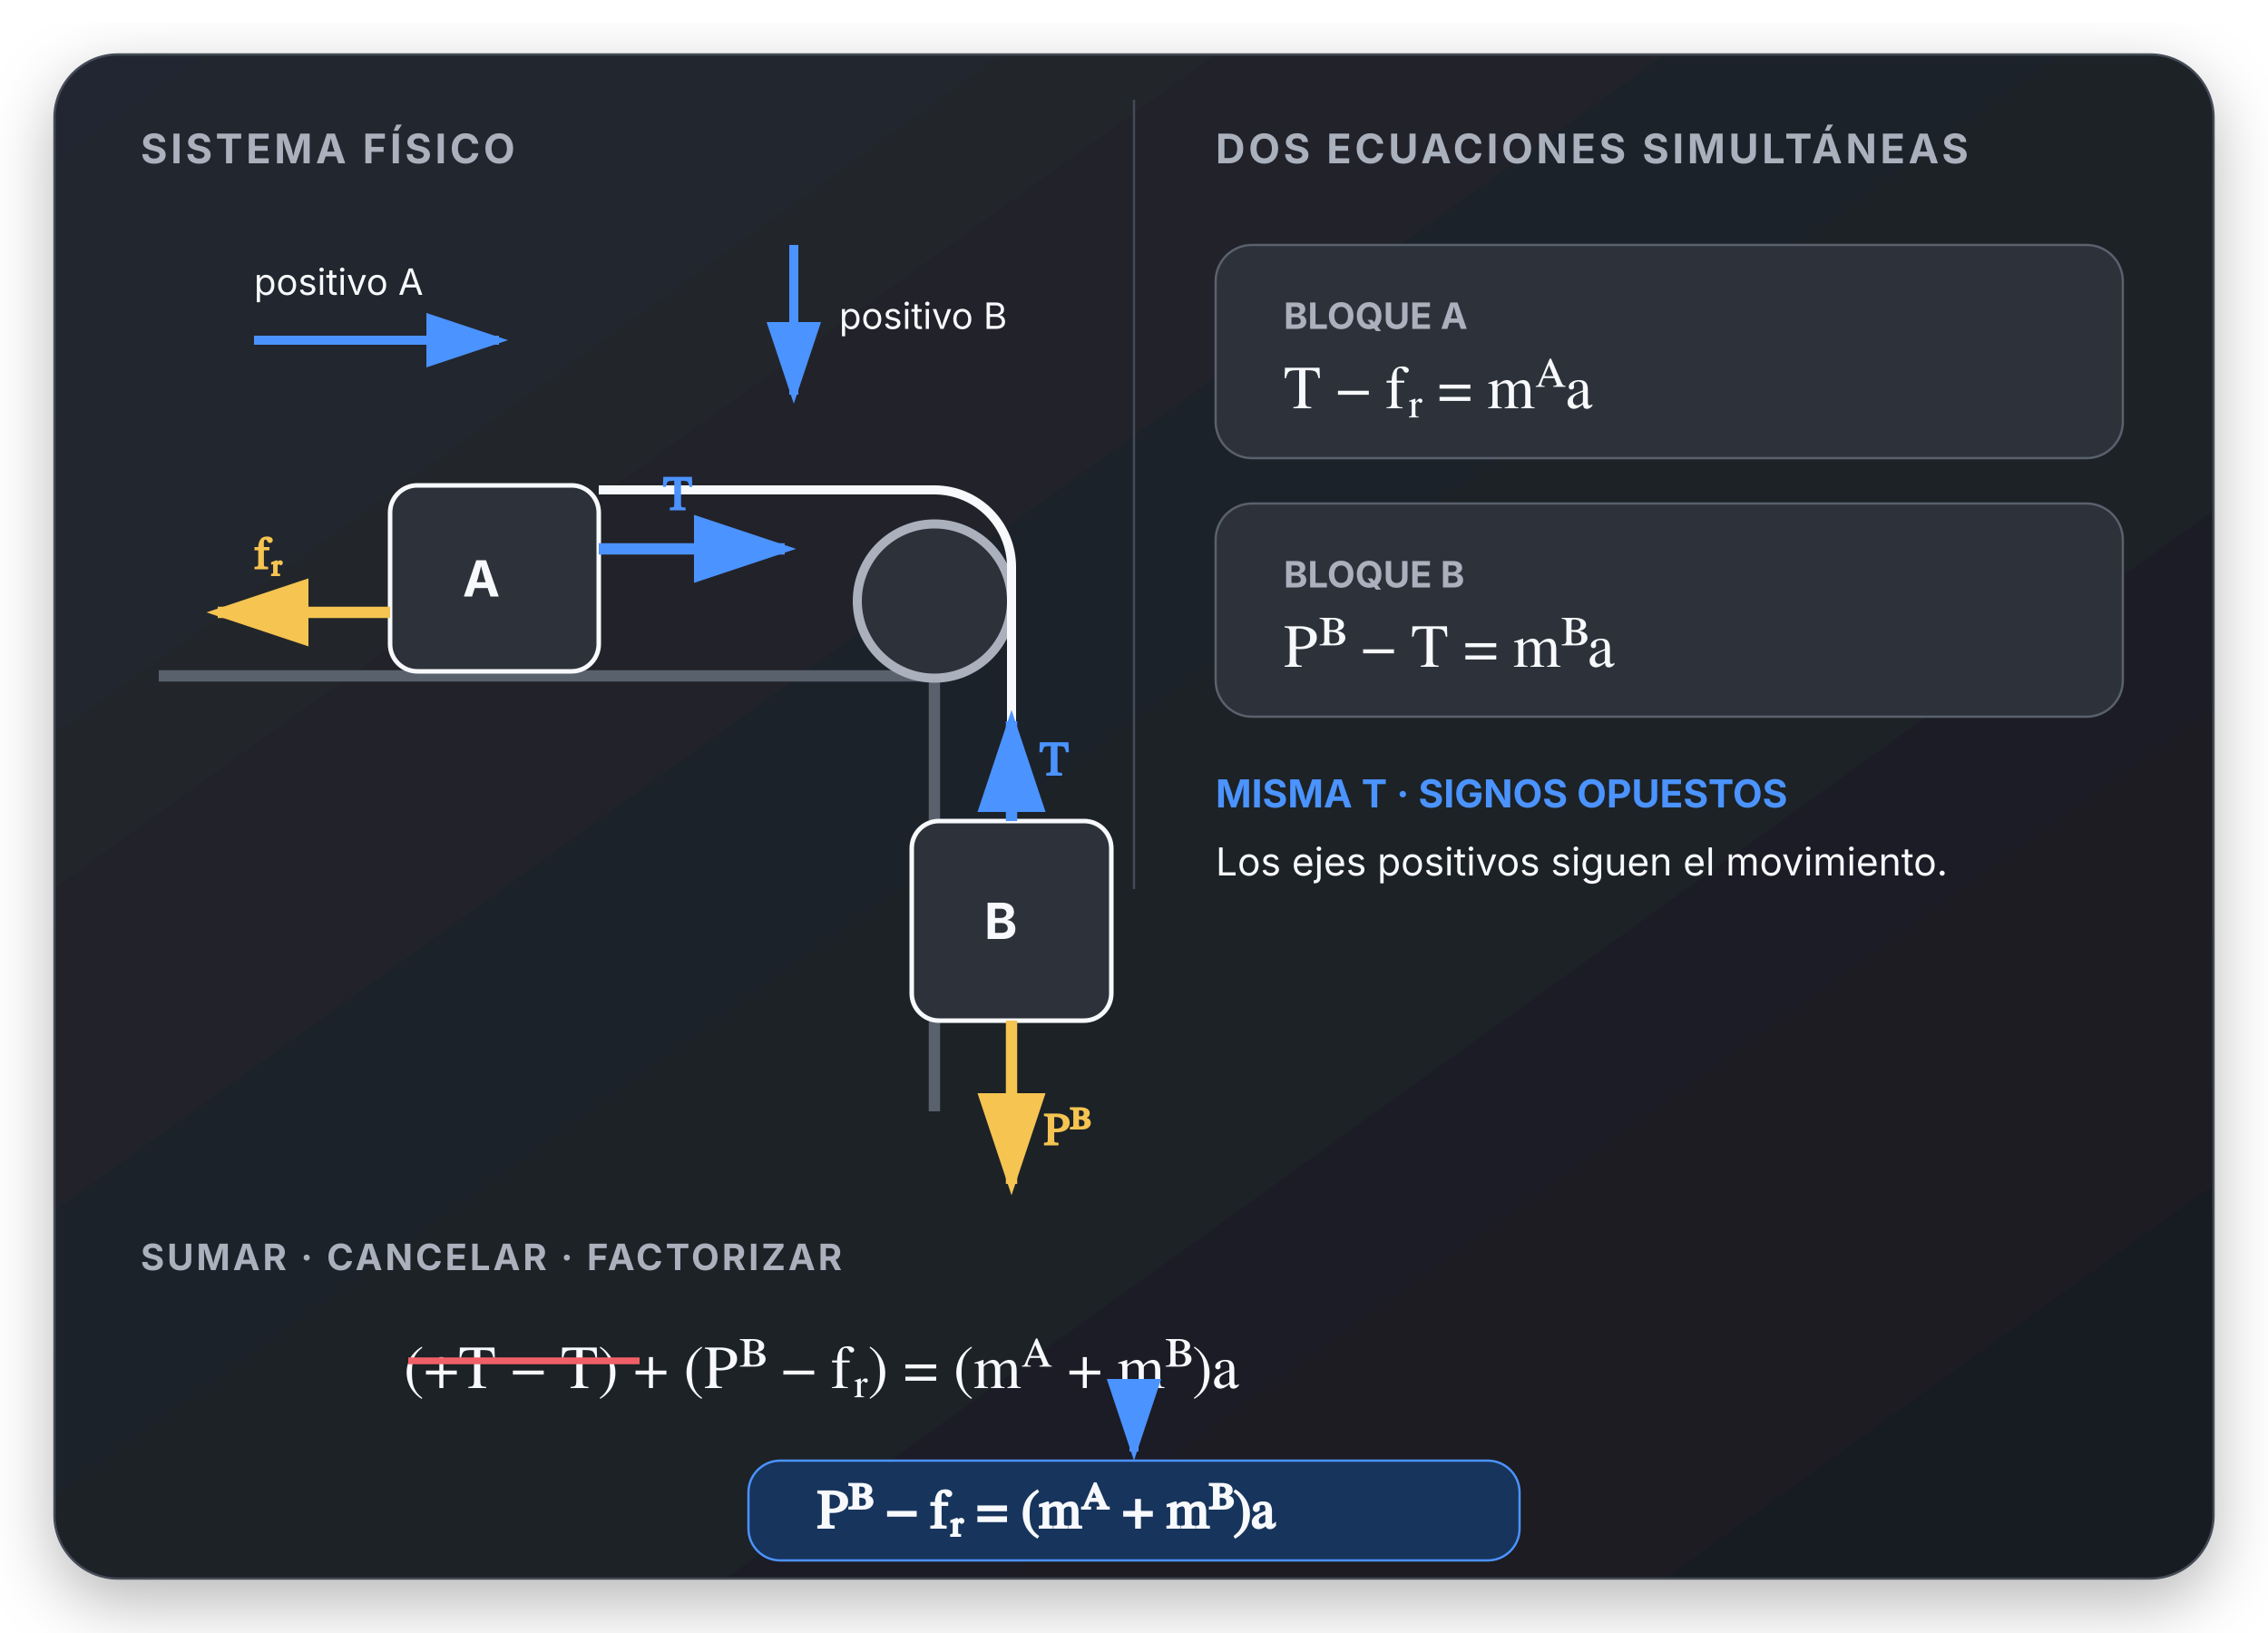
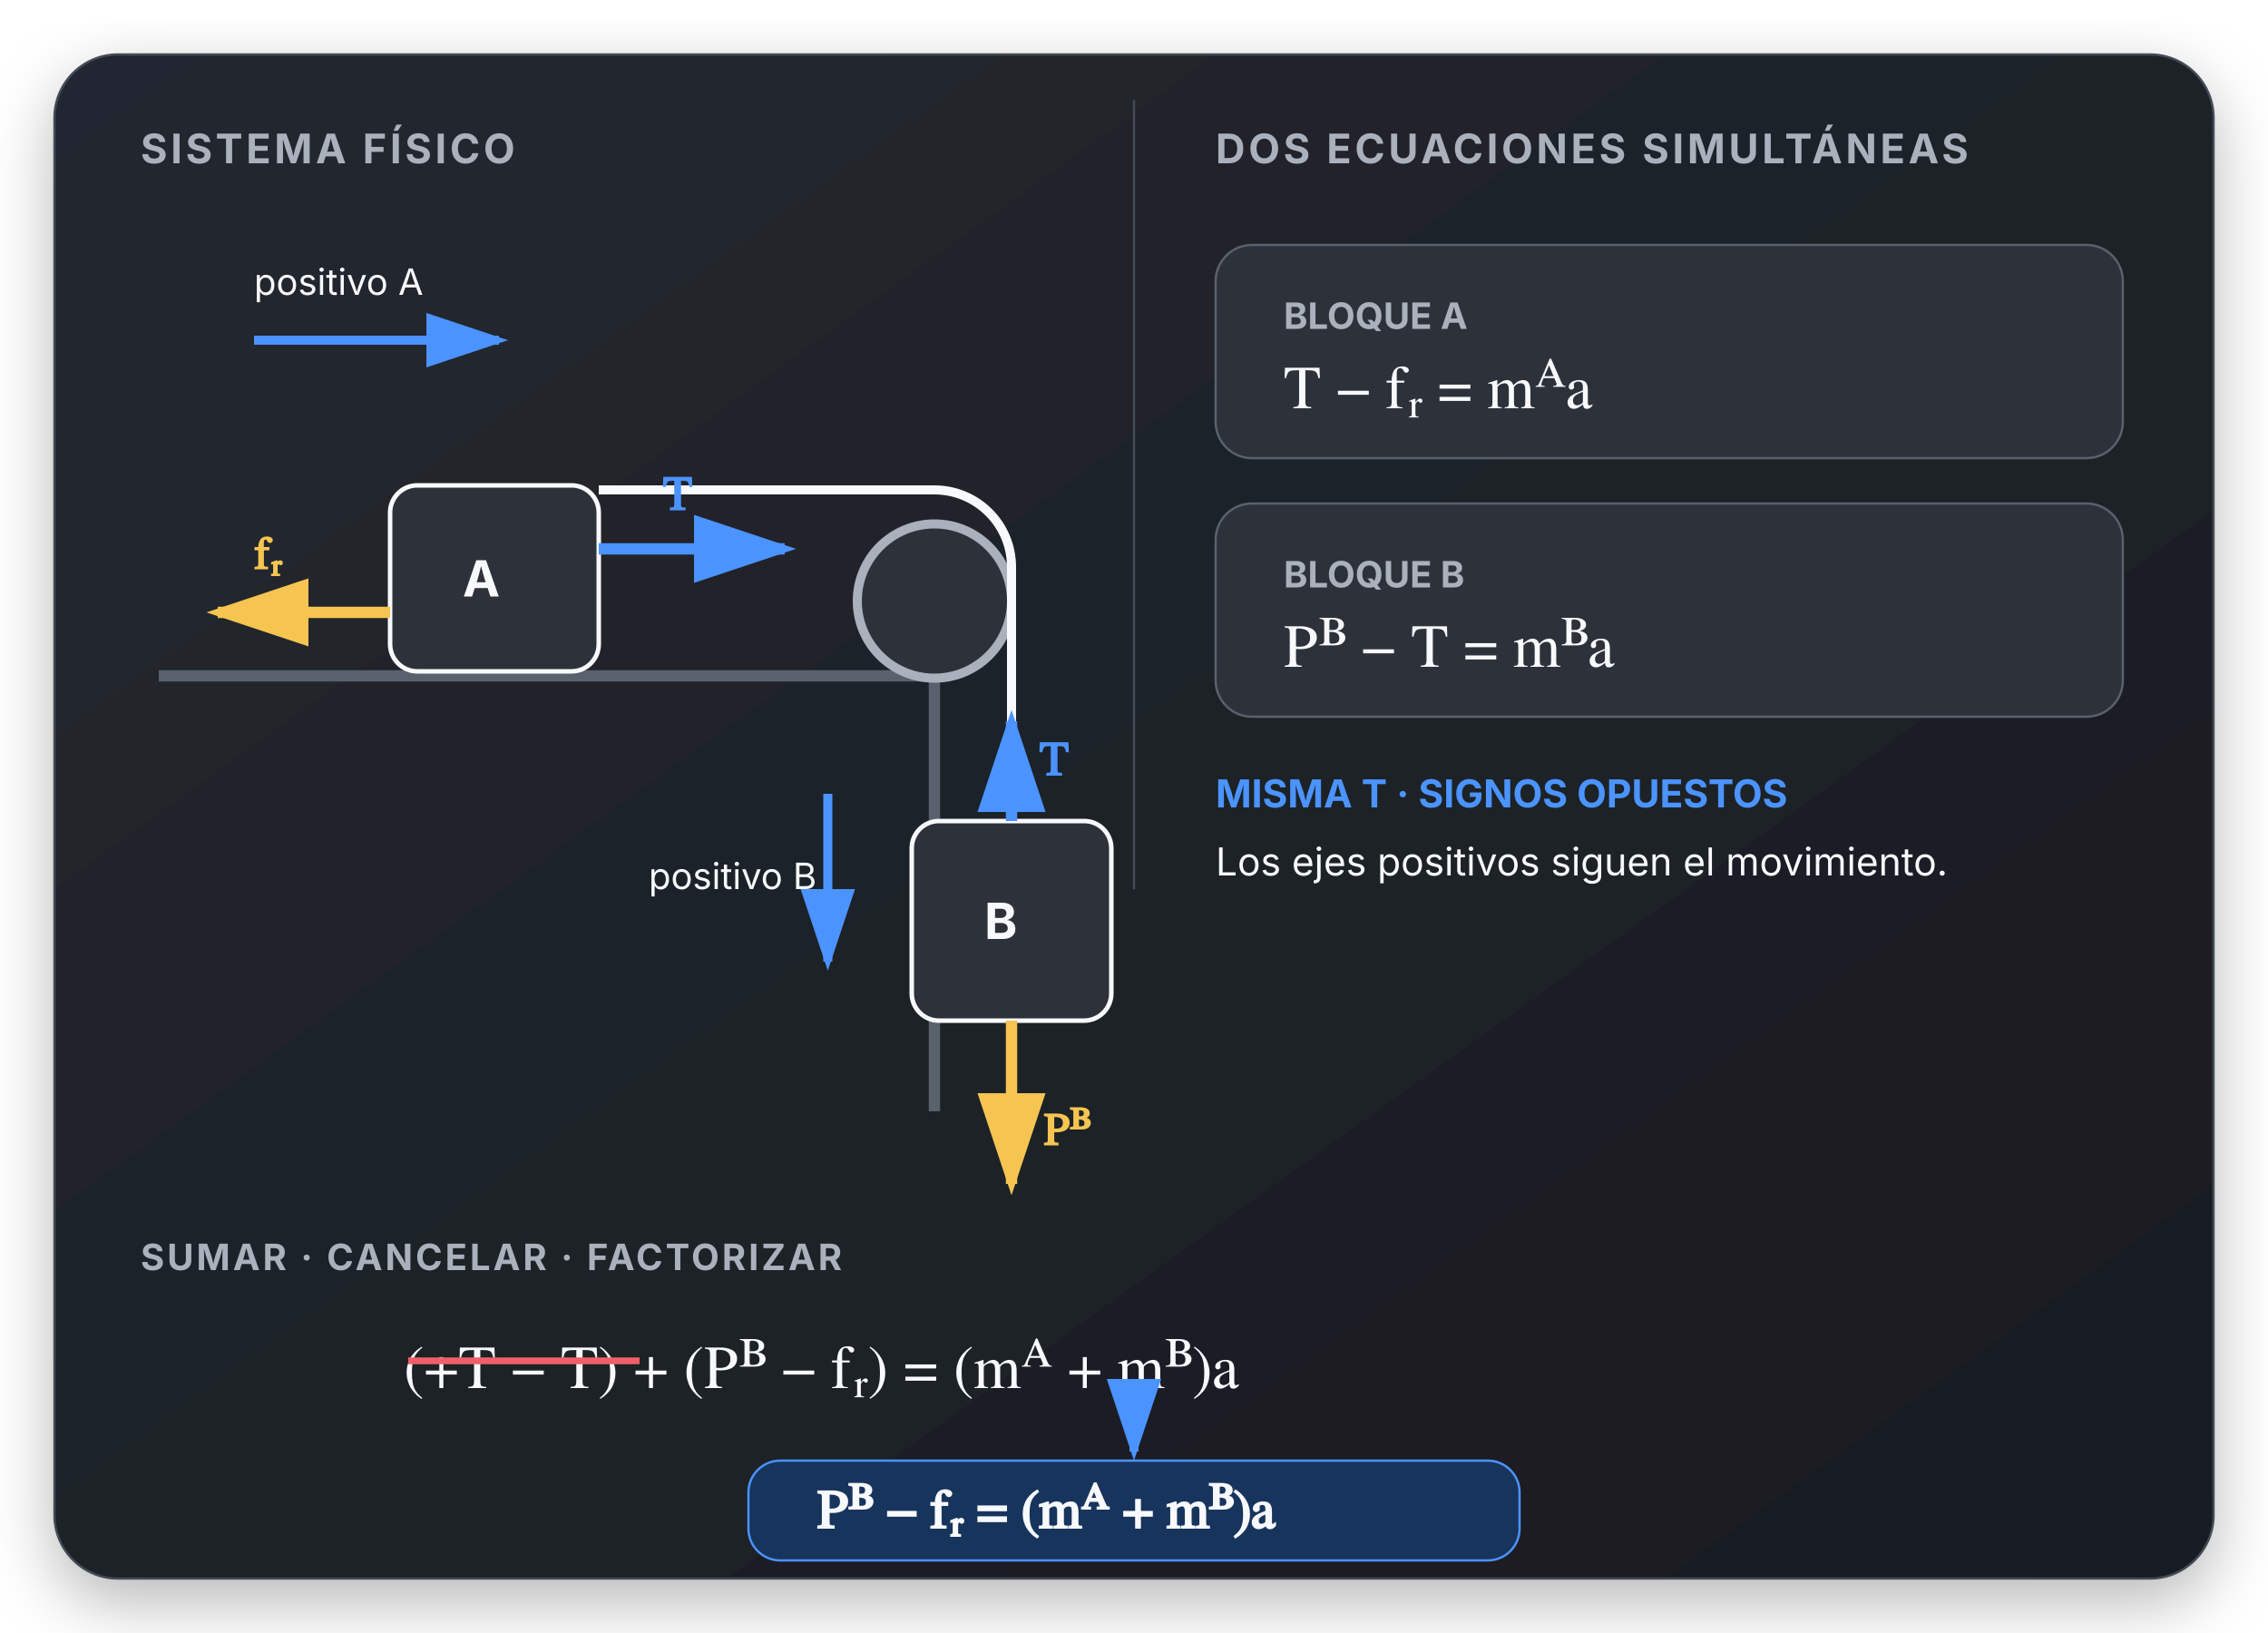
<svg xmlns="http://www.w3.org/2000/svg" width="1000" height="720" viewBox="0 0 1000 720" role="img" aria-labelledby="title description">
  <defs>
    <linearGradient id="surface" x1="0" y1="0" x2="1" y2="1">
      <stop offset="0" stop-color="#242830" />
      <stop offset="1" stop-color="#181b20" />
    </linearGradient>
    <filter id="shadow" x="-10%" y="-10%" width="120%" height="130%">
      <feDropShadow dx="0" dy="10" stdDeviation="14" flood-color="#000000" flood-opacity="0.28" />
    </filter>
    <marker id="arrowBlue" markerWidth="10" markerHeight="10" refX="8" refY="3" orient="auto">
      <path d="M0,0 L0,6 L9,3 Z" fill="#4b93ff" />
    </marker>
    <marker id="arrowGold" markerWidth="10" markerHeight="10" refX="8" refY="3" orient="auto">
      <path d="M0,0 L0,6 L9,3 Z" fill="#f5c451" />
    </marker>
    <style>
      .ui { font-family: Inter, "Segoe UI", Arial, sans-serif; }
      .math { font-family: "Cambria Math", "STIX Two Math", Georgia, serif; }
      .muted { fill: #aab1bd; }
      .bright { fill: #f7f9fc; }
      .blue { fill: #4b93ff; }
      .gold { fill: #f5c451; }
    </style>
  </defs>
  <rect x="24" y="24" width="952" height="672" rx="28" fill="url(#surface)" stroke="#444b57" filter="url(#shadow)" />
  <line x1="500" y1="44" x2="500" y2="392" stroke="#444b57" />
  <g class="ui">
    <text x="62" y="72" class="muted" font-size="18" font-weight="700" letter-spacing="1.5">SISTEMA FÍSICO</text>
    <text x="536" y="72" class="muted" font-size="18" font-weight="700" letter-spacing="1.5">DOS ECUACIONES SIMULTÁNEAS</text>
    <line x1="70" y1="298" x2="412" y2="298" stroke="#59616d" stroke-width="5" />
    <line x1="412" y1="298" x2="412" y2="490" stroke="#59616d" stroke-width="5" />
    <circle cx="412" cy="265" r="34" fill="#2d323a" stroke="#aab1bd" stroke-width="4" />
    <path d="M264 216 H412 A34 34 0 0 1 446 250 V362" fill="none" stroke="#f7f9fc" stroke-width="4" />
    <rect x="172" y="214" width="92" height="82" rx="12" fill="#2d323a" stroke="#f7f9fc" stroke-width="2" />
    <text x="204" y="263" class="bright" font-size="22" font-weight="700">A</text>
    <rect x="402" y="362" width="88" height="88" rx="12" fill="#2d323a" stroke="#f7f9fc" stroke-width="2" />
    <text x="434" y="414" class="bright" font-size="22" font-weight="700">B</text>
    <line x1="264" y1="242" x2="346" y2="242" stroke="#4b93ff" stroke-width="5" marker-end="url(#arrowBlue)" />
    <text x="292" y="225" class="blue math" font-size="21" font-weight="700">T</text>
    <line x1="172" y1="270" x2="96" y2="270" stroke="#f5c451" stroke-width="5" marker-end="url(#arrowGold)" />
    <text x="112" y="251" class="gold math" font-size="20" font-weight="700">fᵣ</text>
    <line x1="446" y1="362" x2="446" y2="318" stroke="#4b93ff" stroke-width="5" marker-end="url(#arrowBlue)" />
    <text x="458" y="342" class="blue math" font-size="21" font-weight="700">T</text>
    <line x1="446" y1="450" x2="446" y2="522" stroke="#f5c451" stroke-width="5" marker-end="url(#arrowGold)" />
    <text x="460" y="505" class="gold math" font-size="20" font-weight="700">Pᴮ</text>
    <line x1="112" y1="150" x2="220" y2="150" stroke="#4b93ff" stroke-width="4" marker-end="url(#arrowBlue)" />
    <text x="112" y="130" class="bright" font-size="16">positivo A</text>
-     <line x1="350" y1="108" x2="350" y2="174" stroke="#4b93ff" stroke-width="4" marker-end="url(#arrowBlue)" />
-     <text x="370" y="145" class="bright" font-size="16">positivo B</text>
+     <line x1="365" y1="350" x2="365" y2="424" stroke="#4b93ff" stroke-width="4" marker-end="url(#arrowBlue)" />
+     <text x="286" y="392" class="bright" font-size="16">positivo B</text>
    <rect x="536" y="108" width="400" height="94" rx="16" fill="#2d323a" stroke="#59616d" />
    <text x="566" y="145" class="muted" font-size="16" font-weight="700">BLOQUE A</text>
    <text x="566" y="180" class="bright math" font-size="27">T − fᵣ = mᴬa</text>
    <rect x="536" y="222" width="400" height="94" rx="16" fill="#2d323a" stroke="#59616d" />
    <text x="566" y="259" class="muted" font-size="16" font-weight="700">BLOQUE B</text>
    <text x="566" y="294" class="bright math" font-size="27">Pᴮ − T = mᴮa</text>
    <text x="536" y="356" class="blue" font-size="17" font-weight="700">MISMA T · SIGNOS OPUESTOS</text>
    <text x="536" y="386" class="bright" font-size="17">Los ejes positivos siguen el movimiento.</text>
    <text x="62" y="560" class="muted" font-size="16" font-weight="700" letter-spacing="1.2">SUMAR · CANCELAR · FACTORIZAR</text>
    <text x="178" y="612" class="bright math" font-size="27">(+T − T) + (Pᴮ − fᵣ) = (mᴬ + mᴮ)a</text>
    <line x1="180" y1="600" x2="282" y2="600" stroke="#f05f68" stroke-width="3" />
    <line x1="500" y1="624" x2="500" y2="640" stroke="#4b93ff" stroke-width="4" marker-end="url(#arrowBlue)" />
    <rect x="330" y="644" width="340" height="44" rx="14" fill="#17345c" stroke="#4b93ff" />
    <text x="360" y="674" class="bright math" font-size="24" font-weight="700">Pᴮ − fᵣ = (mᴬ + mᴮ)a</text>
  </g>
</svg>
